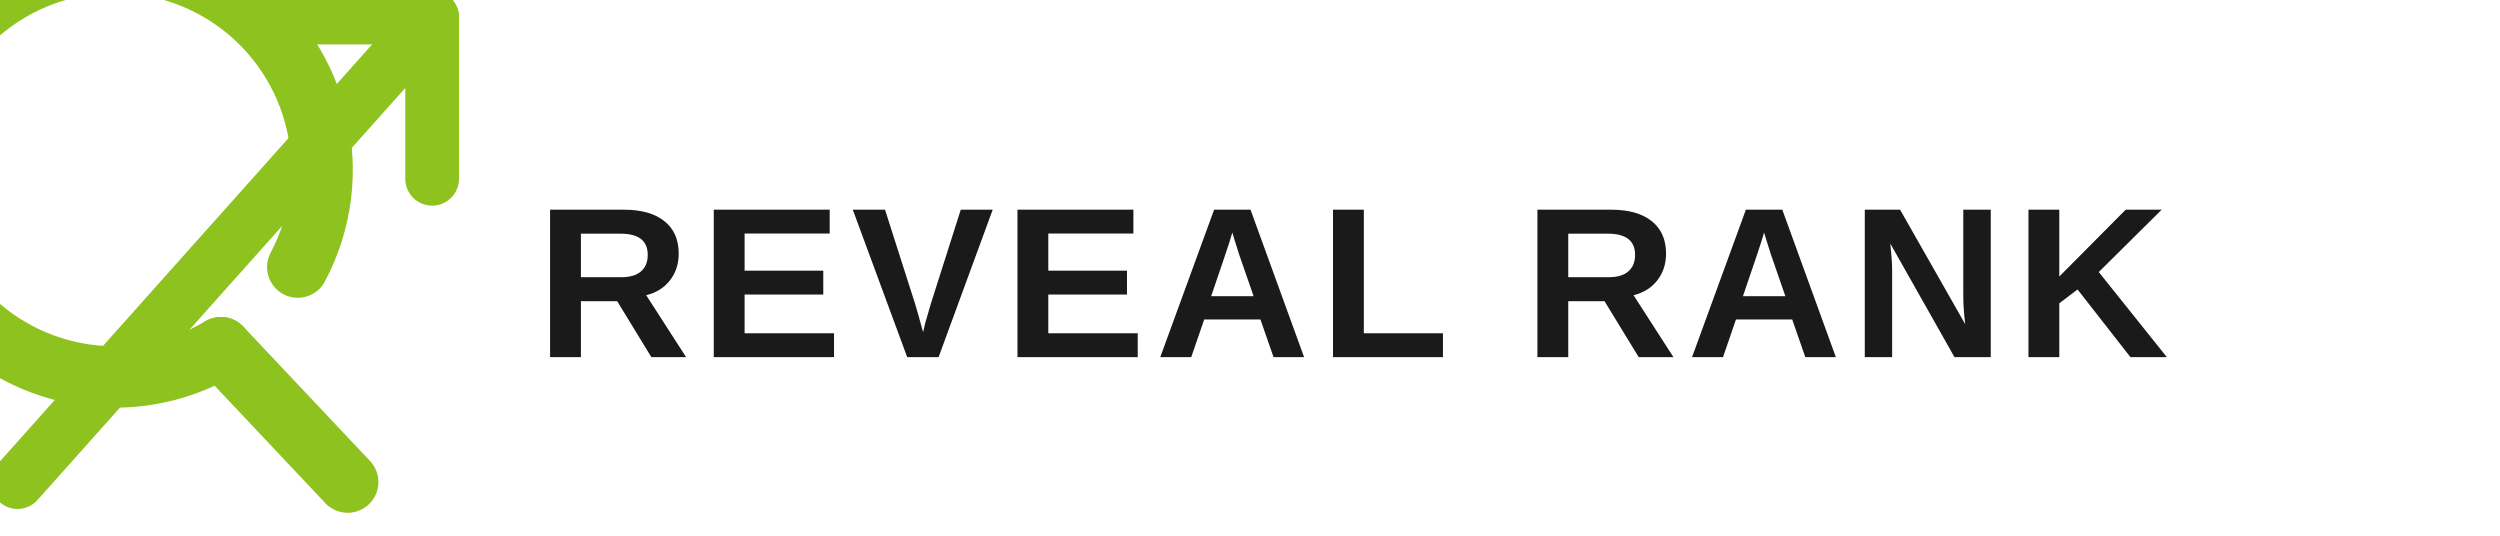
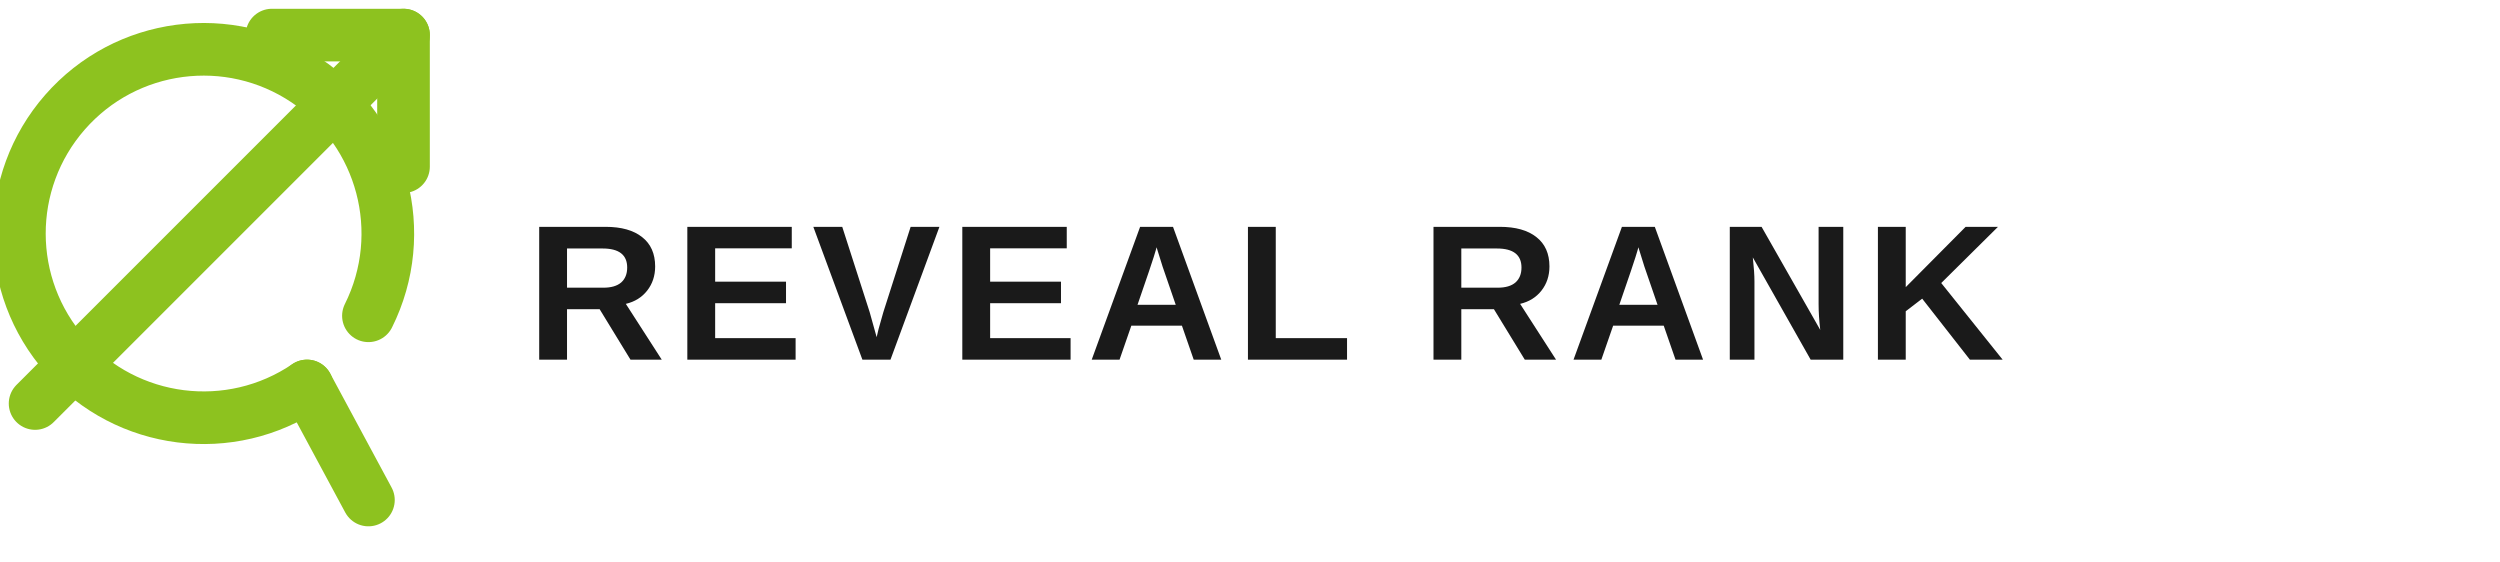
- <svg xmlns="http://www.w3.org/2000/svg" viewBox="0 0 280 60" fill="none">
-   <g transform="translate(-24.7, -16.1) scale(0.43)">
-     <path d="M 135 107 A 54 54 0 1 0 115 128" stroke="#8DC21F" stroke-width="16" stroke-linecap="round" fill="none" />
-     <line x1="115" y1="128" x2="148" y2="163" stroke="#8DC21F" stroke-width="16" stroke-linecap="round" />
-     <line x1="62" y1="163" x2="170" y2="42" stroke="#8DC21F" stroke-width="14" stroke-linecap="round" />
-     <polyline points="128,42 170,42 170,84" stroke="#8DC21F" stroke-width="14" stroke-linecap="round" stroke-linejoin="round" fill="none" />
-   </g>
-   <text x="60" y="40" font-family="Arial Black, Arial, sans-serif" font-weight="900" font-size="24" fill="#1a1a1a" letter-spacing="1">REVEAL RANK</text>
+ <svg xmlns="http://www.w3.org/2000/svg" viewBox="0 0 285 64" fill="none">
+   <path d="M 42 36 A 21 21 0 1 0 35 44" stroke="#8DC21F" stroke-width="6" stroke-linecap="round" fill="none" />
+   <line x1="35" y1="44" x2="42" y2="57" stroke="#8DC21F" stroke-width="6" stroke-linecap="round" />
+   <line x1="4" y1="46" x2="46" y2="4" stroke="#8DC21F" stroke-width="6" stroke-linecap="round" />
+   <polyline points="31,4 46,4 46,19" stroke="#8DC21F" stroke-width="6" stroke-linecap="round" stroke-linejoin="round" fill="none" />
+   <text x="60" y="41" font-family="Arial Black, Arial, sans-serif" font-weight="900" font-size="22" fill="#1a1a1a" letter-spacing="1">REVEAL RANK</text>
</svg>
